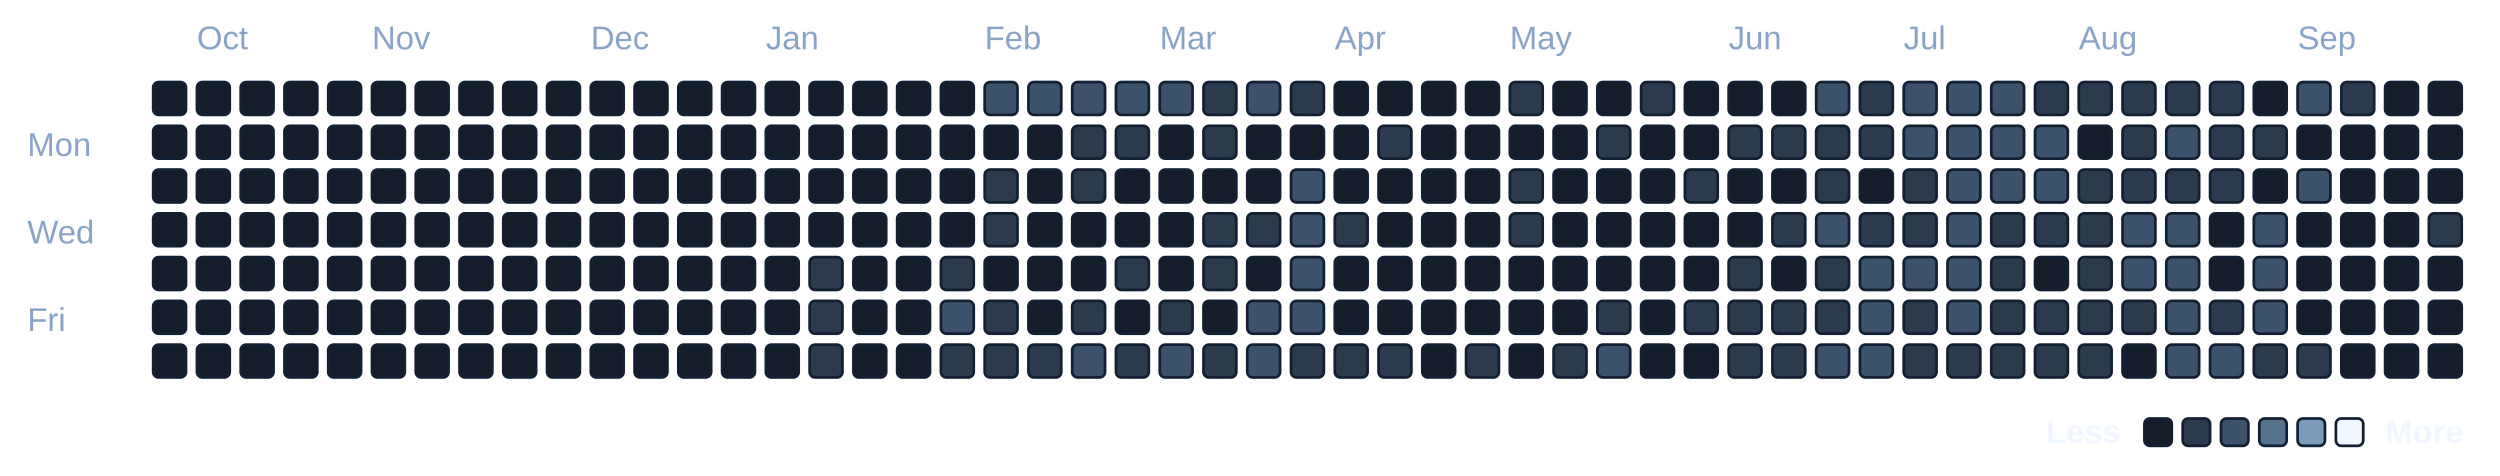
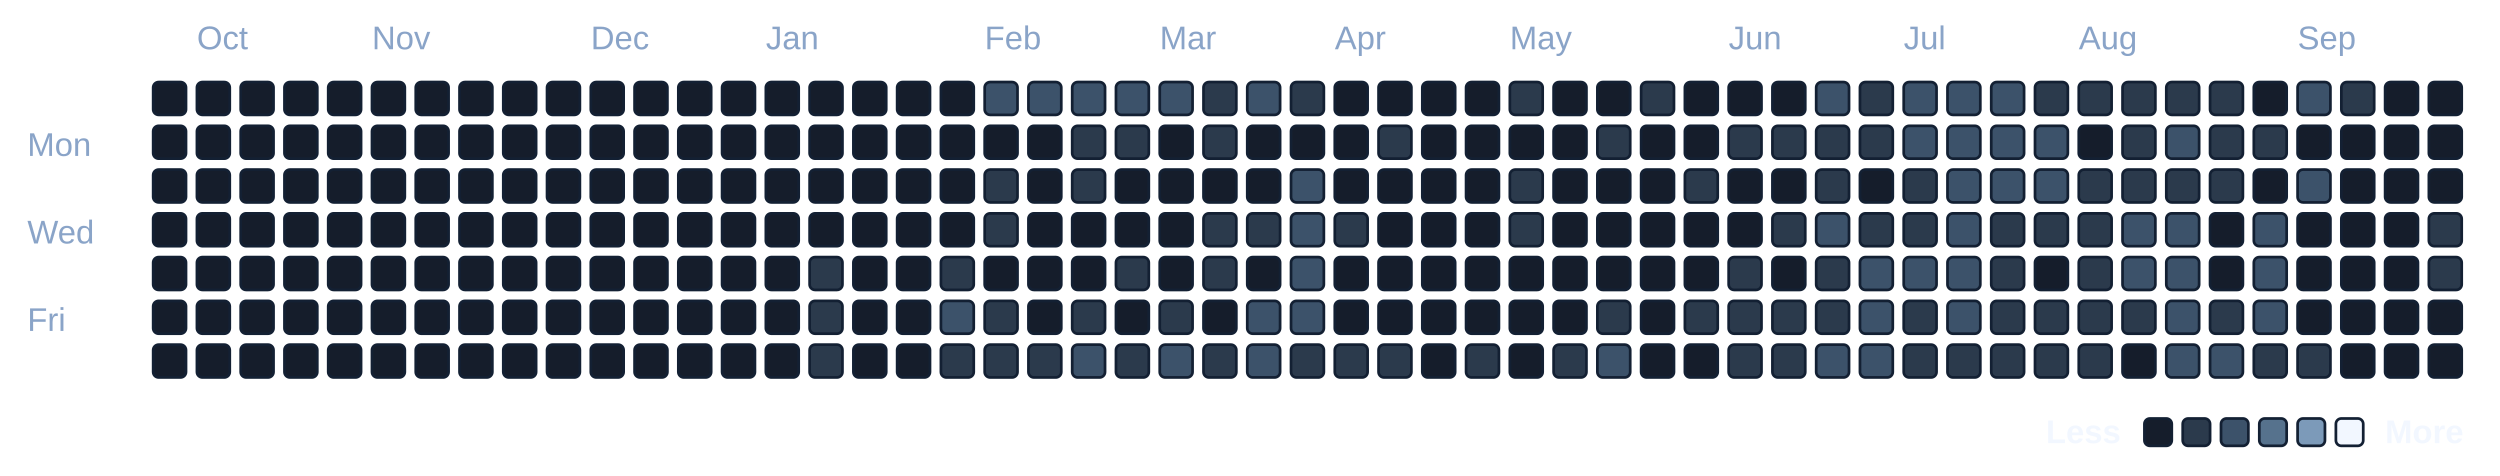
<svg xmlns="http://www.w3.org/2000/svg" baseProfile="tiny" height="174" version="1.2" width="914">
  <defs />
  <text fill="#8AA4C8" font-family="Segoe UI, Arial, sans-serif" font-size="12px" x="72" y="18">Oct</text>
  <text fill="#8AA4C8" font-family="Segoe UI, Arial, sans-serif" font-size="12px" x="136" y="18">Nov</text>
  <text fill="#8AA4C8" font-family="Segoe UI, Arial, sans-serif" font-size="12px" x="216" y="18">Dec</text>
  <text fill="#8AA4C8" font-family="Segoe UI, Arial, sans-serif" font-size="12px" x="280" y="18">Jan</text>
  <text fill="#8AA4C8" font-family="Segoe UI, Arial, sans-serif" font-size="12px" x="360" y="18">Feb</text>
  <text fill="#8AA4C8" font-family="Segoe UI, Arial, sans-serif" font-size="12px" x="424" y="18">Mar</text>
  <text fill="#8AA4C8" font-family="Segoe UI, Arial, sans-serif" font-size="12px" x="488" y="18">Apr</text>
  <text fill="#8AA4C8" font-family="Segoe UI, Arial, sans-serif" font-size="12px" x="552" y="18">May</text>
  <text fill="#8AA4C8" font-family="Segoe UI, Arial, sans-serif" font-size="12px" x="632" y="18">Jun</text>
  <text fill="#8AA4C8" font-family="Segoe UI, Arial, sans-serif" font-size="12px" x="696" y="18">Jul</text>
  <text fill="#8AA4C8" font-family="Segoe UI, Arial, sans-serif" font-size="12px" x="760" y="18">Aug</text>
  <text fill="#8AA4C8" font-family="Segoe UI, Arial, sans-serif" font-size="12px" x="840" y="18">Sep</text>
  <text fill="#8AA4C8" font-family="Segoe UI, Arial, sans-serif" font-size="12px" x="10" y="57">Mon</text>
  <text fill="#8AA4C8" font-family="Segoe UI, Arial, sans-serif" font-size="12px" x="10" y="89">Wed</text>
  <text fill="#8AA4C8" font-family="Segoe UI, Arial, sans-serif" font-size="12px" x="10" y="121">Fri</text>
  <rect fill="#151D2B" height="12" rx="2" ry="2" stroke="#132033" stroke-width="1" width="12" x="56" y="30" />
  <rect fill="#151D2B" height="12" rx="2" ry="2" stroke="#132033" stroke-width="1" width="12" x="56" y="46" />
  <rect fill="#151D2B" height="12" rx="2" ry="2" stroke="#132033" stroke-width="1" width="12" x="56" y="62" />
  <rect fill="#151D2B" height="12" rx="2" ry="2" stroke="#132033" stroke-width="1" width="12" x="56" y="78" />
  <rect fill="#151D2B" height="12" rx="2" ry="2" stroke="#132033" stroke-width="1" width="12" x="56" y="94" />
  <rect fill="#151D2B" height="12" rx="2" ry="2" stroke="#132033" stroke-width="1" width="12" x="56" y="110" />
  <rect fill="#151D2B" height="12" rx="2" ry="2" stroke="#132033" stroke-width="1" width="12" x="56" y="126" />
  <rect fill="#151D2B" height="12" rx="2" ry="2" stroke="#132033" stroke-width="1" width="12" x="72" y="30" />
  <rect fill="#151D2B" height="12" rx="2" ry="2" stroke="#132033" stroke-width="1" width="12" x="72" y="46" />
  <rect fill="#151D2B" height="12" rx="2" ry="2" stroke="#132033" stroke-width="1" width="12" x="72" y="62" />
  <rect fill="#151D2B" height="12" rx="2" ry="2" stroke="#132033" stroke-width="1" width="12" x="72" y="78" />
  <rect fill="#151D2B" height="12" rx="2" ry="2" stroke="#132033" stroke-width="1" width="12" x="72" y="94" />
  <rect fill="#151D2B" height="12" rx="2" ry="2" stroke="#132033" stroke-width="1" width="12" x="72" y="110" />
  <rect fill="#151D2B" height="12" rx="2" ry="2" stroke="#132033" stroke-width="1" width="12" x="72" y="126" />
  <rect fill="#151D2B" height="12" rx="2" ry="2" stroke="#132033" stroke-width="1" width="12" x="88" y="30" />
  <rect fill="#151D2B" height="12" rx="2" ry="2" stroke="#132033" stroke-width="1" width="12" x="88" y="46" />
  <rect fill="#151D2B" height="12" rx="2" ry="2" stroke="#132033" stroke-width="1" width="12" x="88" y="62" />
  <rect fill="#151D2B" height="12" rx="2" ry="2" stroke="#132033" stroke-width="1" width="12" x="88" y="78" />
  <rect fill="#151D2B" height="12" rx="2" ry="2" stroke="#132033" stroke-width="1" width="12" x="88" y="94" />
  <rect fill="#151D2B" height="12" rx="2" ry="2" stroke="#132033" stroke-width="1" width="12" x="88" y="110" />
  <rect fill="#151D2B" height="12" rx="2" ry="2" stroke="#132033" stroke-width="1" width="12" x="88" y="126" />
  <rect fill="#151D2B" height="12" rx="2" ry="2" stroke="#132033" stroke-width="1" width="12" x="104" y="30" />
  <rect fill="#151D2B" height="12" rx="2" ry="2" stroke="#132033" stroke-width="1" width="12" x="104" y="46" />
  <rect fill="#151D2B" height="12" rx="2" ry="2" stroke="#132033" stroke-width="1" width="12" x="104" y="62" />
  <rect fill="#151D2B" height="12" rx="2" ry="2" stroke="#132033" stroke-width="1" width="12" x="104" y="78" />
  <rect fill="#151D2B" height="12" rx="2" ry="2" stroke="#132033" stroke-width="1" width="12" x="104" y="94" />
  <rect fill="#151D2B" height="12" rx="2" ry="2" stroke="#132033" stroke-width="1" width="12" x="104" y="110" />
  <rect fill="#151D2B" height="12" rx="2" ry="2" stroke="#132033" stroke-width="1" width="12" x="104" y="126" />
  <rect fill="#151D2B" height="12" rx="2" ry="2" stroke="#132033" stroke-width="1" width="12" x="120" y="30" />
  <rect fill="#151D2B" height="12" rx="2" ry="2" stroke="#132033" stroke-width="1" width="12" x="120" y="46" />
  <rect fill="#151D2B" height="12" rx="2" ry="2" stroke="#132033" stroke-width="1" width="12" x="120" y="62" />
  <rect fill="#151D2B" height="12" rx="2" ry="2" stroke="#132033" stroke-width="1" width="12" x="120" y="78" />
  <rect fill="#151D2B" height="12" rx="2" ry="2" stroke="#132033" stroke-width="1" width="12" x="120" y="94" />
  <rect fill="#151D2B" height="12" rx="2" ry="2" stroke="#132033" stroke-width="1" width="12" x="120" y="110" />
  <rect fill="#151D2B" height="12" rx="2" ry="2" stroke="#132033" stroke-width="1" width="12" x="120" y="126" />
  <rect fill="#151D2B" height="12" rx="2" ry="2" stroke="#132033" stroke-width="1" width="12" x="136" y="30" />
  <rect fill="#151D2B" height="12" rx="2" ry="2" stroke="#132033" stroke-width="1" width="12" x="136" y="46" />
  <rect fill="#151D2B" height="12" rx="2" ry="2" stroke="#132033" stroke-width="1" width="12" x="136" y="62" />
  <rect fill="#151D2B" height="12" rx="2" ry="2" stroke="#132033" stroke-width="1" width="12" x="136" y="78" />
  <rect fill="#151D2B" height="12" rx="2" ry="2" stroke="#132033" stroke-width="1" width="12" x="136" y="94" />
  <rect fill="#151D2B" height="12" rx="2" ry="2" stroke="#132033" stroke-width="1" width="12" x="136" y="110" />
  <rect fill="#151D2B" height="12" rx="2" ry="2" stroke="#132033" stroke-width="1" width="12" x="136" y="126" />
  <rect fill="#151D2B" height="12" rx="2" ry="2" stroke="#132033" stroke-width="1" width="12" x="152" y="30" />
  <rect fill="#151D2B" height="12" rx="2" ry="2" stroke="#132033" stroke-width="1" width="12" x="152" y="46" />
  <rect fill="#151D2B" height="12" rx="2" ry="2" stroke="#132033" stroke-width="1" width="12" x="152" y="62" />
  <rect fill="#151D2B" height="12" rx="2" ry="2" stroke="#132033" stroke-width="1" width="12" x="152" y="78" />
  <rect fill="#151D2B" height="12" rx="2" ry="2" stroke="#132033" stroke-width="1" width="12" x="152" y="94" />
  <rect fill="#151D2B" height="12" rx="2" ry="2" stroke="#132033" stroke-width="1" width="12" x="152" y="110" />
  <rect fill="#151D2B" height="12" rx="2" ry="2" stroke="#132033" stroke-width="1" width="12" x="152" y="126" />
  <rect fill="#151D2B" height="12" rx="2" ry="2" stroke="#132033" stroke-width="1" width="12" x="168" y="30" />
  <rect fill="#151D2B" height="12" rx="2" ry="2" stroke="#132033" stroke-width="1" width="12" x="168" y="46" />
  <rect fill="#151D2B" height="12" rx="2" ry="2" stroke="#132033" stroke-width="1" width="12" x="168" y="62" />
  <rect fill="#151D2B" height="12" rx="2" ry="2" stroke="#132033" stroke-width="1" width="12" x="168" y="78" />
  <rect fill="#151D2B" height="12" rx="2" ry="2" stroke="#132033" stroke-width="1" width="12" x="168" y="94" />
  <rect fill="#151D2B" height="12" rx="2" ry="2" stroke="#132033" stroke-width="1" width="12" x="168" y="110" />
  <rect fill="#151D2B" height="12" rx="2" ry="2" stroke="#132033" stroke-width="1" width="12" x="168" y="126" />
  <rect fill="#151D2B" height="12" rx="2" ry="2" stroke="#132033" stroke-width="1" width="12" x="184" y="30" />
  <rect fill="#151D2B" height="12" rx="2" ry="2" stroke="#132033" stroke-width="1" width="12" x="184" y="46" />
  <rect fill="#151D2B" height="12" rx="2" ry="2" stroke="#132033" stroke-width="1" width="12" x="184" y="62" />
  <rect fill="#151D2B" height="12" rx="2" ry="2" stroke="#132033" stroke-width="1" width="12" x="184" y="78" />
  <rect fill="#151D2B" height="12" rx="2" ry="2" stroke="#132033" stroke-width="1" width="12" x="184" y="94" />
  <rect fill="#151D2B" height="12" rx="2" ry="2" stroke="#132033" stroke-width="1" width="12" x="184" y="110" />
  <rect fill="#151D2B" height="12" rx="2" ry="2" stroke="#132033" stroke-width="1" width="12" x="184" y="126" />
  <rect fill="#151D2B" height="12" rx="2" ry="2" stroke="#132033" stroke-width="1" width="12" x="200" y="30" />
  <rect fill="#151D2B" height="12" rx="2" ry="2" stroke="#132033" stroke-width="1" width="12" x="200" y="46" />
  <rect fill="#151D2B" height="12" rx="2" ry="2" stroke="#132033" stroke-width="1" width="12" x="200" y="62" />
  <rect fill="#151D2B" height="12" rx="2" ry="2" stroke="#132033" stroke-width="1" width="12" x="200" y="78" />
  <rect fill="#151D2B" height="12" rx="2" ry="2" stroke="#132033" stroke-width="1" width="12" x="200" y="94" />
  <rect fill="#151D2B" height="12" rx="2" ry="2" stroke="#132033" stroke-width="1" width="12" x="200" y="110" />
  <rect fill="#151D2B" height="12" rx="2" ry="2" stroke="#132033" stroke-width="1" width="12" x="200" y="126" />
  <rect fill="#151D2B" height="12" rx="2" ry="2" stroke="#132033" stroke-width="1" width="12" x="216" y="30" />
  <rect fill="#151D2B" height="12" rx="2" ry="2" stroke="#132033" stroke-width="1" width="12" x="216" y="46" />
  <rect fill="#151D2B" height="12" rx="2" ry="2" stroke="#132033" stroke-width="1" width="12" x="216" y="62" />
  <rect fill="#151D2B" height="12" rx="2" ry="2" stroke="#132033" stroke-width="1" width="12" x="216" y="78" />
  <rect fill="#151D2B" height="12" rx="2" ry="2" stroke="#132033" stroke-width="1" width="12" x="216" y="94" />
  <rect fill="#151D2B" height="12" rx="2" ry="2" stroke="#132033" stroke-width="1" width="12" x="216" y="110" />
  <rect fill="#151D2B" height="12" rx="2" ry="2" stroke="#132033" stroke-width="1" width="12" x="216" y="126" />
  <rect fill="#151D2B" height="12" rx="2" ry="2" stroke="#132033" stroke-width="1" width="12" x="232" y="30" />
  <rect fill="#151D2B" height="12" rx="2" ry="2" stroke="#132033" stroke-width="1" width="12" x="232" y="46" />
  <rect fill="#151D2B" height="12" rx="2" ry="2" stroke="#132033" stroke-width="1" width="12" x="232" y="62" />
  <rect fill="#151D2B" height="12" rx="2" ry="2" stroke="#132033" stroke-width="1" width="12" x="232" y="78" />
  <rect fill="#151D2B" height="12" rx="2" ry="2" stroke="#132033" stroke-width="1" width="12" x="232" y="94" />
  <rect fill="#151D2B" height="12" rx="2" ry="2" stroke="#132033" stroke-width="1" width="12" x="232" y="110" />
  <rect fill="#151D2B" height="12" rx="2" ry="2" stroke="#132033" stroke-width="1" width="12" x="232" y="126" />
  <rect fill="#151D2B" height="12" rx="2" ry="2" stroke="#132033" stroke-width="1" width="12" x="248" y="30" />
  <rect fill="#151D2B" height="12" rx="2" ry="2" stroke="#132033" stroke-width="1" width="12" x="248" y="46" />
  <rect fill="#151D2B" height="12" rx="2" ry="2" stroke="#132033" stroke-width="1" width="12" x="248" y="62" />
  <rect fill="#151D2B" height="12" rx="2" ry="2" stroke="#132033" stroke-width="1" width="12" x="248" y="78" />
  <rect fill="#151D2B" height="12" rx="2" ry="2" stroke="#132033" stroke-width="1" width="12" x="248" y="94" />
  <rect fill="#151D2B" height="12" rx="2" ry="2" stroke="#132033" stroke-width="1" width="12" x="248" y="110" />
  <rect fill="#151D2B" height="12" rx="2" ry="2" stroke="#132033" stroke-width="1" width="12" x="248" y="126" />
  <rect fill="#151D2B" height="12" rx="2" ry="2" stroke="#132033" stroke-width="1" width="12" x="264" y="30" />
  <rect fill="#151D2B" height="12" rx="2" ry="2" stroke="#132033" stroke-width="1" width="12" x="264" y="46" />
  <rect fill="#151D2B" height="12" rx="2" ry="2" stroke="#132033" stroke-width="1" width="12" x="264" y="62" />
  <rect fill="#151D2B" height="12" rx="2" ry="2" stroke="#132033" stroke-width="1" width="12" x="264" y="78" />
  <rect fill="#151D2B" height="12" rx="2" ry="2" stroke="#132033" stroke-width="1" width="12" x="264" y="94" />
  <rect fill="#151D2B" height="12" rx="2" ry="2" stroke="#132033" stroke-width="1" width="12" x="264" y="110" />
  <rect fill="#151D2B" height="12" rx="2" ry="2" stroke="#132033" stroke-width="1" width="12" x="264" y="126" />
  <rect fill="#151D2B" height="12" rx="2" ry="2" stroke="#132033" stroke-width="1" width="12" x="280" y="30" />
  <rect fill="#151D2B" height="12" rx="2" ry="2" stroke="#132033" stroke-width="1" width="12" x="280" y="46" />
  <rect fill="#151D2B" height="12" rx="2" ry="2" stroke="#132033" stroke-width="1" width="12" x="280" y="62" />
  <rect fill="#151D2B" height="12" rx="2" ry="2" stroke="#132033" stroke-width="1" width="12" x="280" y="78" />
  <rect fill="#151D2B" height="12" rx="2" ry="2" stroke="#132033" stroke-width="1" width="12" x="280" y="94" />
  <rect fill="#151D2B" height="12" rx="2" ry="2" stroke="#132033" stroke-width="1" width="12" x="280" y="110" />
  <rect fill="#151D2B" height="12" rx="2" ry="2" stroke="#132033" stroke-width="1" width="12" x="280" y="126" />
  <rect fill="#151D2B" height="12" rx="2" ry="2" stroke="#132033" stroke-width="1" width="12" x="296" y="30" />
  <rect fill="#151D2B" height="12" rx="2" ry="2" stroke="#132033" stroke-width="1" width="12" x="296" y="46" />
  <rect fill="#151D2B" height="12" rx="2" ry="2" stroke="#132033" stroke-width="1" width="12" x="296" y="62" />
  <rect fill="#151D2B" height="12" rx="2" ry="2" stroke="#132033" stroke-width="1" width="12" x="296" y="78" />
  <rect fill="#2B3A4C" height="12" rx="2" ry="2" stroke="#132033" stroke-width="1" width="12" x="296" y="94" />
  <rect fill="#2B3A4C" height="12" rx="2" ry="2" stroke="#132033" stroke-width="1" width="12" x="296" y="110" />
  <rect fill="#2B3A4C" height="12" rx="2" ry="2" stroke="#132033" stroke-width="1" width="12" x="296" y="126" />
  <rect fill="#151D2B" height="12" rx="2" ry="2" stroke="#132033" stroke-width="1" width="12" x="312" y="30" />
  <rect fill="#151D2B" height="12" rx="2" ry="2" stroke="#132033" stroke-width="1" width="12" x="312" y="46" />
  <rect fill="#151D2B" height="12" rx="2" ry="2" stroke="#132033" stroke-width="1" width="12" x="312" y="62" />
  <rect fill="#151D2B" height="12" rx="2" ry="2" stroke="#132033" stroke-width="1" width="12" x="312" y="78" />
  <rect fill="#151D2B" height="12" rx="2" ry="2" stroke="#132033" stroke-width="1" width="12" x="312" y="94" />
  <rect fill="#151D2B" height="12" rx="2" ry="2" stroke="#132033" stroke-width="1" width="12" x="312" y="110" />
  <rect fill="#151D2B" height="12" rx="2" ry="2" stroke="#132033" stroke-width="1" width="12" x="312" y="126" />
  <rect fill="#151D2B" height="12" rx="2" ry="2" stroke="#132033" stroke-width="1" width="12" x="328" y="30" />
  <rect fill="#151D2B" height="12" rx="2" ry="2" stroke="#132033" stroke-width="1" width="12" x="328" y="46" />
  <rect fill="#151D2B" height="12" rx="2" ry="2" stroke="#132033" stroke-width="1" width="12" x="328" y="62" />
  <rect fill="#151D2B" height="12" rx="2" ry="2" stroke="#132033" stroke-width="1" width="12" x="328" y="78" />
  <rect fill="#151D2B" height="12" rx="2" ry="2" stroke="#132033" stroke-width="1" width="12" x="328" y="94" />
  <rect fill="#151D2B" height="12" rx="2" ry="2" stroke="#132033" stroke-width="1" width="12" x="328" y="110" />
  <rect fill="#151D2B" height="12" rx="2" ry="2" stroke="#132033" stroke-width="1" width="12" x="328" y="126" />
  <rect fill="#151D2B" height="12" rx="2" ry="2" stroke="#132033" stroke-width="1" width="12" x="344" y="30" />
  <rect fill="#151D2B" height="12" rx="2" ry="2" stroke="#132033" stroke-width="1" width="12" x="344" y="46" />
  <rect fill="#151D2B" height="12" rx="2" ry="2" stroke="#132033" stroke-width="1" width="12" x="344" y="62" />
  <rect fill="#151D2B" height="12" rx="2" ry="2" stroke="#132033" stroke-width="1" width="12" x="344" y="78" />
  <rect fill="#2B3A4C" height="12" rx="2" ry="2" stroke="#132033" stroke-width="1" width="12" x="344" y="94" />
  <rect fill="#3C526A" height="12" rx="2" ry="2" stroke="#132033" stroke-width="1" width="12" x="344" y="110" />
  <rect fill="#2B3A4C" height="12" rx="2" ry="2" stroke="#132033" stroke-width="1" width="12" x="344" y="126" />
  <rect fill="#3C526A" height="12" rx="2" ry="2" stroke="#132033" stroke-width="1" width="12" x="360" y="30" />
  <rect fill="#151D2B" height="12" rx="2" ry="2" stroke="#132033" stroke-width="1" width="12" x="360" y="46" />
  <rect fill="#2B3A4C" height="12" rx="2" ry="2" stroke="#132033" stroke-width="1" width="12" x="360" y="62" />
  <rect fill="#2B3A4C" height="12" rx="2" ry="2" stroke="#132033" stroke-width="1" width="12" x="360" y="78" />
  <rect fill="#151D2B" height="12" rx="2" ry="2" stroke="#132033" stroke-width="1" width="12" x="360" y="94" />
  <rect fill="#2B3A4C" height="12" rx="2" ry="2" stroke="#132033" stroke-width="1" width="12" x="360" y="110" />
  <rect fill="#2B3A4C" height="12" rx="2" ry="2" stroke="#132033" stroke-width="1" width="12" x="360" y="126" />
  <rect fill="#3C526A" height="12" rx="2" ry="2" stroke="#132033" stroke-width="1" width="12" x="376" y="30" />
  <rect fill="#151D2B" height="12" rx="2" ry="2" stroke="#132033" stroke-width="1" width="12" x="376" y="46" />
  <rect fill="#151D2B" height="12" rx="2" ry="2" stroke="#132033" stroke-width="1" width="12" x="376" y="62" />
  <rect fill="#151D2B" height="12" rx="2" ry="2" stroke="#132033" stroke-width="1" width="12" x="376" y="78" />
  <rect fill="#151D2B" height="12" rx="2" ry="2" stroke="#132033" stroke-width="1" width="12" x="376" y="94" />
  <rect fill="#151D2B" height="12" rx="2" ry="2" stroke="#132033" stroke-width="1" width="12" x="376" y="110" />
  <rect fill="#2B3A4C" height="12" rx="2" ry="2" stroke="#132033" stroke-width="1" width="12" x="376" y="126" />
  <rect fill="#3C526A" height="12" rx="2" ry="2" stroke="#132033" stroke-width="1" width="12" x="392" y="30" />
  <rect fill="#2B3A4C" height="12" rx="2" ry="2" stroke="#132033" stroke-width="1" width="12" x="392" y="46" />
  <rect fill="#2B3A4C" height="12" rx="2" ry="2" stroke="#132033" stroke-width="1" width="12" x="392" y="62" />
  <rect fill="#151D2B" height="12" rx="2" ry="2" stroke="#132033" stroke-width="1" width="12" x="392" y="78" />
  <rect fill="#151D2B" height="12" rx="2" ry="2" stroke="#132033" stroke-width="1" width="12" x="392" y="94" />
  <rect fill="#2B3A4C" height="12" rx="2" ry="2" stroke="#132033" stroke-width="1" width="12" x="392" y="110" />
  <rect fill="#3C526A" height="12" rx="2" ry="2" stroke="#132033" stroke-width="1" width="12" x="392" y="126" />
  <rect fill="#3C526A" height="12" rx="2" ry="2" stroke="#132033" stroke-width="1" width="12" x="408" y="30" />
  <rect fill="#2B3A4C" height="12" rx="2" ry="2" stroke="#132033" stroke-width="1" width="12" x="408" y="46" />
  <rect fill="#151D2B" height="12" rx="2" ry="2" stroke="#132033" stroke-width="1" width="12" x="408" y="62" />
  <rect fill="#151D2B" height="12" rx="2" ry="2" stroke="#132033" stroke-width="1" width="12" x="408" y="78" />
  <rect fill="#2B3A4C" height="12" rx="2" ry="2" stroke="#132033" stroke-width="1" width="12" x="408" y="94" />
  <rect fill="#151D2B" height="12" rx="2" ry="2" stroke="#132033" stroke-width="1" width="12" x="408" y="110" />
  <rect fill="#2B3A4C" height="12" rx="2" ry="2" stroke="#132033" stroke-width="1" width="12" x="408" y="126" />
  <rect fill="#3C526A" height="12" rx="2" ry="2" stroke="#132033" stroke-width="1" width="12" x="424" y="30" />
  <rect fill="#151D2B" height="12" rx="2" ry="2" stroke="#132033" stroke-width="1" width="12" x="424" y="46" />
  <rect fill="#151D2B" height="12" rx="2" ry="2" stroke="#132033" stroke-width="1" width="12" x="424" y="62" />
  <rect fill="#151D2B" height="12" rx="2" ry="2" stroke="#132033" stroke-width="1" width="12" x="424" y="78" />
  <rect fill="#151D2B" height="12" rx="2" ry="2" stroke="#132033" stroke-width="1" width="12" x="424" y="94" />
  <rect fill="#2B3A4C" height="12" rx="2" ry="2" stroke="#132033" stroke-width="1" width="12" x="424" y="110" />
  <rect fill="#3C526A" height="12" rx="2" ry="2" stroke="#132033" stroke-width="1" width="12" x="424" y="126" />
  <rect fill="#2B3A4C" height="12" rx="2" ry="2" stroke="#132033" stroke-width="1" width="12" x="440" y="30" />
  <rect fill="#2B3A4C" height="12" rx="2" ry="2" stroke="#132033" stroke-width="1" width="12" x="440" y="46" />
  <rect fill="#151D2B" height="12" rx="2" ry="2" stroke="#132033" stroke-width="1" width="12" x="440" y="62" />
  <rect fill="#2B3A4C" height="12" rx="2" ry="2" stroke="#132033" stroke-width="1" width="12" x="440" y="78" />
  <rect fill="#2B3A4C" height="12" rx="2" ry="2" stroke="#132033" stroke-width="1" width="12" x="440" y="94" />
  <rect fill="#151D2B" height="12" rx="2" ry="2" stroke="#132033" stroke-width="1" width="12" x="440" y="110" />
  <rect fill="#2B3A4C" height="12" rx="2" ry="2" stroke="#132033" stroke-width="1" width="12" x="440" y="126" />
  <rect fill="#3C526A" height="12" rx="2" ry="2" stroke="#132033" stroke-width="1" width="12" x="456" y="30" />
  <rect fill="#151D2B" height="12" rx="2" ry="2" stroke="#132033" stroke-width="1" width="12" x="456" y="46" />
  <rect fill="#151D2B" height="12" rx="2" ry="2" stroke="#132033" stroke-width="1" width="12" x="456" y="62" />
  <rect fill="#2B3A4C" height="12" rx="2" ry="2" stroke="#132033" stroke-width="1" width="12" x="456" y="78" />
  <rect fill="#151D2B" height="12" rx="2" ry="2" stroke="#132033" stroke-width="1" width="12" x="456" y="94" />
  <rect fill="#3C526A" height="12" rx="2" ry="2" stroke="#132033" stroke-width="1" width="12" x="456" y="110" />
  <rect fill="#3C526A" height="12" rx="2" ry="2" stroke="#132033" stroke-width="1" width="12" x="456" y="126" />
  <rect fill="#2B3A4C" height="12" rx="2" ry="2" stroke="#132033" stroke-width="1" width="12" x="472" y="30" />
  <rect fill="#151D2B" height="12" rx="2" ry="2" stroke="#132033" stroke-width="1" width="12" x="472" y="46" />
  <rect fill="#3C526A" height="12" rx="2" ry="2" stroke="#132033" stroke-width="1" width="12" x="472" y="62" />
  <rect fill="#3C526A" height="12" rx="2" ry="2" stroke="#132033" stroke-width="1" width="12" x="472" y="78" />
  <rect fill="#3C526A" height="12" rx="2" ry="2" stroke="#132033" stroke-width="1" width="12" x="472" y="94" />
  <rect fill="#3C526A" height="12" rx="2" ry="2" stroke="#132033" stroke-width="1" width="12" x="472" y="110" />
  <rect fill="#2B3A4C" height="12" rx="2" ry="2" stroke="#132033" stroke-width="1" width="12" x="472" y="126" />
  <rect fill="#151D2B" height="12" rx="2" ry="2" stroke="#132033" stroke-width="1" width="12" x="488" y="30" />
  <rect fill="#151D2B" height="12" rx="2" ry="2" stroke="#132033" stroke-width="1" width="12" x="488" y="46" />
  <rect fill="#151D2B" height="12" rx="2" ry="2" stroke="#132033" stroke-width="1" width="12" x="488" y="62" />
  <rect fill="#2B3A4C" height="12" rx="2" ry="2" stroke="#132033" stroke-width="1" width="12" x="488" y="78" />
  <rect fill="#151D2B" height="12" rx="2" ry="2" stroke="#132033" stroke-width="1" width="12" x="488" y="94" />
  <rect fill="#151D2B" height="12" rx="2" ry="2" stroke="#132033" stroke-width="1" width="12" x="488" y="110" />
  <rect fill="#2B3A4C" height="12" rx="2" ry="2" stroke="#132033" stroke-width="1" width="12" x="488" y="126" />
  <rect fill="#151D2B" height="12" rx="2" ry="2" stroke="#132033" stroke-width="1" width="12" x="504" y="30" />
  <rect fill="#2B3A4C" height="12" rx="2" ry="2" stroke="#132033" stroke-width="1" width="12" x="504" y="46" />
  <rect fill="#151D2B" height="12" rx="2" ry="2" stroke="#132033" stroke-width="1" width="12" x="504" y="62" />
  <rect fill="#151D2B" height="12" rx="2" ry="2" stroke="#132033" stroke-width="1" width="12" x="504" y="78" />
  <rect fill="#151D2B" height="12" rx="2" ry="2" stroke="#132033" stroke-width="1" width="12" x="504" y="94" />
  <rect fill="#151D2B" height="12" rx="2" ry="2" stroke="#132033" stroke-width="1" width="12" x="504" y="110" />
  <rect fill="#2B3A4C" height="12" rx="2" ry="2" stroke="#132033" stroke-width="1" width="12" x="504" y="126" />
  <rect fill="#151D2B" height="12" rx="2" ry="2" stroke="#132033" stroke-width="1" width="12" x="520" y="30" />
  <rect fill="#151D2B" height="12" rx="2" ry="2" stroke="#132033" stroke-width="1" width="12" x="520" y="46" />
  <rect fill="#151D2B" height="12" rx="2" ry="2" stroke="#132033" stroke-width="1" width="12" x="520" y="62" />
  <rect fill="#151D2B" height="12" rx="2" ry="2" stroke="#132033" stroke-width="1" width="12" x="520" y="78" />
  <rect fill="#151D2B" height="12" rx="2" ry="2" stroke="#132033" stroke-width="1" width="12" x="520" y="94" />
  <rect fill="#151D2B" height="12" rx="2" ry="2" stroke="#132033" stroke-width="1" width="12" x="520" y="110" />
  <rect fill="#151D2B" height="12" rx="2" ry="2" stroke="#132033" stroke-width="1" width="12" x="520" y="126" />
  <rect fill="#151D2B" height="12" rx="2" ry="2" stroke="#132033" stroke-width="1" width="12" x="536" y="30" />
  <rect fill="#151D2B" height="12" rx="2" ry="2" stroke="#132033" stroke-width="1" width="12" x="536" y="46" />
  <rect fill="#151D2B" height="12" rx="2" ry="2" stroke="#132033" stroke-width="1" width="12" x="536" y="62" />
  <rect fill="#151D2B" height="12" rx="2" ry="2" stroke="#132033" stroke-width="1" width="12" x="536" y="78" />
  <rect fill="#151D2B" height="12" rx="2" ry="2" stroke="#132033" stroke-width="1" width="12" x="536" y="94" />
  <rect fill="#151D2B" height="12" rx="2" ry="2" stroke="#132033" stroke-width="1" width="12" x="536" y="110" />
  <rect fill="#2B3A4C" height="12" rx="2" ry="2" stroke="#132033" stroke-width="1" width="12" x="536" y="126" />
  <rect fill="#2B3A4C" height="12" rx="2" ry="2" stroke="#132033" stroke-width="1" width="12" x="552" y="30" />
  <rect fill="#151D2B" height="12" rx="2" ry="2" stroke="#132033" stroke-width="1" width="12" x="552" y="46" />
  <rect fill="#2B3A4C" height="12" rx="2" ry="2" stroke="#132033" stroke-width="1" width="12" x="552" y="62" />
  <rect fill="#2B3A4C" height="12" rx="2" ry="2" stroke="#132033" stroke-width="1" width="12" x="552" y="78" />
  <rect fill="#151D2B" height="12" rx="2" ry="2" stroke="#132033" stroke-width="1" width="12" x="552" y="94" />
  <rect fill="#151D2B" height="12" rx="2" ry="2" stroke="#132033" stroke-width="1" width="12" x="552" y="110" />
  <rect fill="#151D2B" height="12" rx="2" ry="2" stroke="#132033" stroke-width="1" width="12" x="552" y="126" />
  <rect fill="#151D2B" height="12" rx="2" ry="2" stroke="#132033" stroke-width="1" width="12" x="568" y="30" />
  <rect fill="#151D2B" height="12" rx="2" ry="2" stroke="#132033" stroke-width="1" width="12" x="568" y="46" />
  <rect fill="#151D2B" height="12" rx="2" ry="2" stroke="#132033" stroke-width="1" width="12" x="568" y="62" />
  <rect fill="#151D2B" height="12" rx="2" ry="2" stroke="#132033" stroke-width="1" width="12" x="568" y="78" />
  <rect fill="#151D2B" height="12" rx="2" ry="2" stroke="#132033" stroke-width="1" width="12" x="568" y="94" />
  <rect fill="#151D2B" height="12" rx="2" ry="2" stroke="#132033" stroke-width="1" width="12" x="568" y="110" />
  <rect fill="#2B3A4C" height="12" rx="2" ry="2" stroke="#132033" stroke-width="1" width="12" x="568" y="126" />
  <rect fill="#151D2B" height="12" rx="2" ry="2" stroke="#132033" stroke-width="1" width="12" x="584" y="30" />
  <rect fill="#2B3A4C" height="12" rx="2" ry="2" stroke="#132033" stroke-width="1" width="12" x="584" y="46" />
  <rect fill="#151D2B" height="12" rx="2" ry="2" stroke="#132033" stroke-width="1" width="12" x="584" y="62" />
  <rect fill="#151D2B" height="12" rx="2" ry="2" stroke="#132033" stroke-width="1" width="12" x="584" y="78" />
  <rect fill="#151D2B" height="12" rx="2" ry="2" stroke="#132033" stroke-width="1" width="12" x="584" y="94" />
  <rect fill="#2B3A4C" height="12" rx="2" ry="2" stroke="#132033" stroke-width="1" width="12" x="584" y="110" />
  <rect fill="#3C526A" height="12" rx="2" ry="2" stroke="#132033" stroke-width="1" width="12" x="584" y="126" />
  <rect fill="#2B3A4C" height="12" rx="2" ry="2" stroke="#132033" stroke-width="1" width="12" x="600" y="30" />
  <rect fill="#151D2B" height="12" rx="2" ry="2" stroke="#132033" stroke-width="1" width="12" x="600" y="46" />
  <rect fill="#151D2B" height="12" rx="2" ry="2" stroke="#132033" stroke-width="1" width="12" x="600" y="62" />
  <rect fill="#151D2B" height="12" rx="2" ry="2" stroke="#132033" stroke-width="1" width="12" x="600" y="78" />
  <rect fill="#151D2B" height="12" rx="2" ry="2" stroke="#132033" stroke-width="1" width="12" x="600" y="94" />
  <rect fill="#151D2B" height="12" rx="2" ry="2" stroke="#132033" stroke-width="1" width="12" x="600" y="110" />
  <rect fill="#151D2B" height="12" rx="2" ry="2" stroke="#132033" stroke-width="1" width="12" x="600" y="126" />
  <rect fill="#151D2B" height="12" rx="2" ry="2" stroke="#132033" stroke-width="1" width="12" x="616" y="30" />
  <rect fill="#151D2B" height="12" rx="2" ry="2" stroke="#132033" stroke-width="1" width="12" x="616" y="46" />
  <rect fill="#2B3A4C" height="12" rx="2" ry="2" stroke="#132033" stroke-width="1" width="12" x="616" y="62" />
  <rect fill="#151D2B" height="12" rx="2" ry="2" stroke="#132033" stroke-width="1" width="12" x="616" y="78" />
  <rect fill="#151D2B" height="12" rx="2" ry="2" stroke="#132033" stroke-width="1" width="12" x="616" y="94" />
  <rect fill="#2B3A4C" height="12" rx="2" ry="2" stroke="#132033" stroke-width="1" width="12" x="616" y="110" />
  <rect fill="#151D2B" height="12" rx="2" ry="2" stroke="#132033" stroke-width="1" width="12" x="616" y="126" />
  <rect fill="#151D2B" height="12" rx="2" ry="2" stroke="#132033" stroke-width="1" width="12" x="632" y="30" />
  <rect fill="#2B3A4C" height="12" rx="2" ry="2" stroke="#132033" stroke-width="1" width="12" x="632" y="46" />
  <rect fill="#151D2B" height="12" rx="2" ry="2" stroke="#132033" stroke-width="1" width="12" x="632" y="62" />
  <rect fill="#151D2B" height="12" rx="2" ry="2" stroke="#132033" stroke-width="1" width="12" x="632" y="78" />
  <rect fill="#2B3A4C" height="12" rx="2" ry="2" stroke="#132033" stroke-width="1" width="12" x="632" y="94" />
  <rect fill="#2B3A4C" height="12" rx="2" ry="2" stroke="#132033" stroke-width="1" width="12" x="632" y="110" />
  <rect fill="#2B3A4C" height="12" rx="2" ry="2" stroke="#132033" stroke-width="1" width="12" x="632" y="126" />
  <rect fill="#151D2B" height="12" rx="2" ry="2" stroke="#132033" stroke-width="1" width="12" x="648" y="30" />
  <rect fill="#2B3A4C" height="12" rx="2" ry="2" stroke="#132033" stroke-width="1" width="12" x="648" y="46" />
  <rect fill="#151D2B" height="12" rx="2" ry="2" stroke="#132033" stroke-width="1" width="12" x="648" y="62" />
  <rect fill="#2B3A4C" height="12" rx="2" ry="2" stroke="#132033" stroke-width="1" width="12" x="648" y="78" />
  <rect fill="#151D2B" height="12" rx="2" ry="2" stroke="#132033" stroke-width="1" width="12" x="648" y="94" />
  <rect fill="#2B3A4C" height="12" rx="2" ry="2" stroke="#132033" stroke-width="1" width="12" x="648" y="110" />
  <rect fill="#2B3A4C" height="12" rx="2" ry="2" stroke="#132033" stroke-width="1" width="12" x="648" y="126" />
  <rect fill="#3C526A" height="12" rx="2" ry="2" stroke="#132033" stroke-width="1" width="12" x="664" y="30" />
  <rect fill="#2B3A4C" height="12" rx="2" ry="2" stroke="#132033" stroke-width="1" width="12" x="664" y="46" />
  <rect fill="#2B3A4C" height="12" rx="2" ry="2" stroke="#132033" stroke-width="1" width="12" x="664" y="62" />
  <rect fill="#3C526A" height="12" rx="2" ry="2" stroke="#132033" stroke-width="1" width="12" x="664" y="78" />
  <rect fill="#2B3A4C" height="12" rx="2" ry="2" stroke="#132033" stroke-width="1" width="12" x="664" y="94" />
  <rect fill="#2B3A4C" height="12" rx="2" ry="2" stroke="#132033" stroke-width="1" width="12" x="664" y="110" />
  <rect fill="#3C526A" height="12" rx="2" ry="2" stroke="#132033" stroke-width="1" width="12" x="664" y="126" />
  <rect fill="#2B3A4C" height="12" rx="2" ry="2" stroke="#132033" stroke-width="1" width="12" x="680" y="30" />
  <rect fill="#2B3A4C" height="12" rx="2" ry="2" stroke="#132033" stroke-width="1" width="12" x="680" y="46" />
  <rect fill="#151D2B" height="12" rx="2" ry="2" stroke="#132033" stroke-width="1" width="12" x="680" y="62" />
  <rect fill="#2B3A4C" height="12" rx="2" ry="2" stroke="#132033" stroke-width="1" width="12" x="680" y="78" />
  <rect fill="#3C526A" height="12" rx="2" ry="2" stroke="#132033" stroke-width="1" width="12" x="680" y="94" />
  <rect fill="#3C526A" height="12" rx="2" ry="2" stroke="#132033" stroke-width="1" width="12" x="680" y="110" />
  <rect fill="#3C526A" height="12" rx="2" ry="2" stroke="#132033" stroke-width="1" width="12" x="680" y="126" />
  <rect fill="#3C526A" height="12" rx="2" ry="2" stroke="#132033" stroke-width="1" width="12" x="696" y="30" />
  <rect fill="#3C526A" height="12" rx="2" ry="2" stroke="#132033" stroke-width="1" width="12" x="696" y="46" />
  <rect fill="#2B3A4C" height="12" rx="2" ry="2" stroke="#132033" stroke-width="1" width="12" x="696" y="62" />
  <rect fill="#2B3A4C" height="12" rx="2" ry="2" stroke="#132033" stroke-width="1" width="12" x="696" y="78" />
  <rect fill="#3C526A" height="12" rx="2" ry="2" stroke="#132033" stroke-width="1" width="12" x="696" y="94" />
  <rect fill="#2B3A4C" height="12" rx="2" ry="2" stroke="#132033" stroke-width="1" width="12" x="696" y="110" />
  <rect fill="#2B3A4C" height="12" rx="2" ry="2" stroke="#132033" stroke-width="1" width="12" x="696" y="126" />
  <rect fill="#3C526A" height="12" rx="2" ry="2" stroke="#132033" stroke-width="1" width="12" x="712" y="30" />
  <rect fill="#3C526A" height="12" rx="2" ry="2" stroke="#132033" stroke-width="1" width="12" x="712" y="46" />
  <rect fill="#3C526A" height="12" rx="2" ry="2" stroke="#132033" stroke-width="1" width="12" x="712" y="62" />
  <rect fill="#3C526A" height="12" rx="2" ry="2" stroke="#132033" stroke-width="1" width="12" x="712" y="78" />
  <rect fill="#3C526A" height="12" rx="2" ry="2" stroke="#132033" stroke-width="1" width="12" x="712" y="94" />
  <rect fill="#3C526A" height="12" rx="2" ry="2" stroke="#132033" stroke-width="1" width="12" x="712" y="110" />
  <rect fill="#2B3A4C" height="12" rx="2" ry="2" stroke="#132033" stroke-width="1" width="12" x="712" y="126" />
  <rect fill="#3C526A" height="12" rx="2" ry="2" stroke="#132033" stroke-width="1" width="12" x="728" y="30" />
  <rect fill="#3C526A" height="12" rx="2" ry="2" stroke="#132033" stroke-width="1" width="12" x="728" y="46" />
  <rect fill="#3C526A" height="12" rx="2" ry="2" stroke="#132033" stroke-width="1" width="12" x="728" y="62" />
  <rect fill="#2B3A4C" height="12" rx="2" ry="2" stroke="#132033" stroke-width="1" width="12" x="728" y="78" />
  <rect fill="#2B3A4C" height="12" rx="2" ry="2" stroke="#132033" stroke-width="1" width="12" x="728" y="94" />
  <rect fill="#2B3A4C" height="12" rx="2" ry="2" stroke="#132033" stroke-width="1" width="12" x="728" y="110" />
  <rect fill="#2B3A4C" height="12" rx="2" ry="2" stroke="#132033" stroke-width="1" width="12" x="728" y="126" />
  <rect fill="#2B3A4C" height="12" rx="2" ry="2" stroke="#132033" stroke-width="1" width="12" x="744" y="30" />
  <rect fill="#3C526A" height="12" rx="2" ry="2" stroke="#132033" stroke-width="1" width="12" x="744" y="46" />
  <rect fill="#3C526A" height="12" rx="2" ry="2" stroke="#132033" stroke-width="1" width="12" x="744" y="62" />
  <rect fill="#2B3A4C" height="12" rx="2" ry="2" stroke="#132033" stroke-width="1" width="12" x="744" y="78" />
  <rect fill="#151D2B" height="12" rx="2" ry="2" stroke="#132033" stroke-width="1" width="12" x="744" y="94" />
  <rect fill="#2B3A4C" height="12" rx="2" ry="2" stroke="#132033" stroke-width="1" width="12" x="744" y="110" />
  <rect fill="#2B3A4C" height="12" rx="2" ry="2" stroke="#132033" stroke-width="1" width="12" x="744" y="126" />
  <rect fill="#2B3A4C" height="12" rx="2" ry="2" stroke="#132033" stroke-width="1" width="12" x="760" y="30" />
  <rect fill="#151D2B" height="12" rx="2" ry="2" stroke="#132033" stroke-width="1" width="12" x="760" y="46" />
  <rect fill="#2B3A4C" height="12" rx="2" ry="2" stroke="#132033" stroke-width="1" width="12" x="760" y="62" />
  <rect fill="#2B3A4C" height="12" rx="2" ry="2" stroke="#132033" stroke-width="1" width="12" x="760" y="78" />
  <rect fill="#2B3A4C" height="12" rx="2" ry="2" stroke="#132033" stroke-width="1" width="12" x="760" y="94" />
  <rect fill="#2B3A4C" height="12" rx="2" ry="2" stroke="#132033" stroke-width="1" width="12" x="760" y="110" />
  <rect fill="#2B3A4C" height="12" rx="2" ry="2" stroke="#132033" stroke-width="1" width="12" x="760" y="126" />
  <rect fill="#2B3A4C" height="12" rx="2" ry="2" stroke="#132033" stroke-width="1" width="12" x="776" y="30" />
  <rect fill="#2B3A4C" height="12" rx="2" ry="2" stroke="#132033" stroke-width="1" width="12" x="776" y="46" />
  <rect fill="#2B3A4C" height="12" rx="2" ry="2" stroke="#132033" stroke-width="1" width="12" x="776" y="62" />
  <rect fill="#3C526A" height="12" rx="2" ry="2" stroke="#132033" stroke-width="1" width="12" x="776" y="78" />
  <rect fill="#3C526A" height="12" rx="2" ry="2" stroke="#132033" stroke-width="1" width="12" x="776" y="94" />
  <rect fill="#2B3A4C" height="12" rx="2" ry="2" stroke="#132033" stroke-width="1" width="12" x="776" y="110" />
  <rect fill="#151D2B" height="12" rx="2" ry="2" stroke="#132033" stroke-width="1" width="12" x="776" y="126" />
  <rect fill="#2B3A4C" height="12" rx="2" ry="2" stroke="#132033" stroke-width="1" width="12" x="792" y="30" />
  <rect fill="#3C526A" height="12" rx="2" ry="2" stroke="#132033" stroke-width="1" width="12" x="792" y="46" />
  <rect fill="#2B3A4C" height="12" rx="2" ry="2" stroke="#132033" stroke-width="1" width="12" x="792" y="62" />
  <rect fill="#3C526A" height="12" rx="2" ry="2" stroke="#132033" stroke-width="1" width="12" x="792" y="78" />
  <rect fill="#3C526A" height="12" rx="2" ry="2" stroke="#132033" stroke-width="1" width="12" x="792" y="94" />
  <rect fill="#3C526A" height="12" rx="2" ry="2" stroke="#132033" stroke-width="1" width="12" x="792" y="110" />
  <rect fill="#3C526A" height="12" rx="2" ry="2" stroke="#132033" stroke-width="1" width="12" x="792" y="126" />
  <rect fill="#2B3A4C" height="12" rx="2" ry="2" stroke="#132033" stroke-width="1" width="12" x="808" y="30" />
  <rect fill="#2B3A4C" height="12" rx="2" ry="2" stroke="#132033" stroke-width="1" width="12" x="808" y="46" />
  <rect fill="#2B3A4C" height="12" rx="2" ry="2" stroke="#132033" stroke-width="1" width="12" x="808" y="62" />
  <rect fill="#151D2B" height="12" rx="2" ry="2" stroke="#132033" stroke-width="1" width="12" x="808" y="78" />
  <rect fill="#151D2B" height="12" rx="2" ry="2" stroke="#132033" stroke-width="1" width="12" x="808" y="94" />
  <rect fill="#2B3A4C" height="12" rx="2" ry="2" stroke="#132033" stroke-width="1" width="12" x="808" y="110" />
  <rect fill="#3C526A" height="12" rx="2" ry="2" stroke="#132033" stroke-width="1" width="12" x="808" y="126" />
  <rect fill="#151D2B" height="12" rx="2" ry="2" stroke="#132033" stroke-width="1" width="12" x="824" y="30" />
  <rect fill="#2B3A4C" height="12" rx="2" ry="2" stroke="#132033" stroke-width="1" width="12" x="824" y="46" />
  <rect fill="#151D2B" height="12" rx="2" ry="2" stroke="#132033" stroke-width="1" width="12" x="824" y="62" />
  <rect fill="#3C526A" height="12" rx="2" ry="2" stroke="#132033" stroke-width="1" width="12" x="824" y="78" />
  <rect fill="#3C526A" height="12" rx="2" ry="2" stroke="#132033" stroke-width="1" width="12" x="824" y="94" />
  <rect fill="#3C526A" height="12" rx="2" ry="2" stroke="#132033" stroke-width="1" width="12" x="824" y="110" />
  <rect fill="#2B3A4C" height="12" rx="2" ry="2" stroke="#132033" stroke-width="1" width="12" x="824" y="126" />
  <rect fill="#3C526A" height="12" rx="2" ry="2" stroke="#132033" stroke-width="1" width="12" x="840" y="30" />
  <rect fill="#151D2B" height="12" rx="2" ry="2" stroke="#132033" stroke-width="1" width="12" x="840" y="46" />
  <rect fill="#3C526A" height="12" rx="2" ry="2" stroke="#132033" stroke-width="1" width="12" x="840" y="62" />
  <rect fill="#151D2B" height="12" rx="2" ry="2" stroke="#132033" stroke-width="1" width="12" x="840" y="78" />
  <rect fill="#151D2B" height="12" rx="2" ry="2" stroke="#132033" stroke-width="1" width="12" x="840" y="94" />
  <rect fill="#151D2B" height="12" rx="2" ry="2" stroke="#132033" stroke-width="1" width="12" x="840" y="110" />
  <rect fill="#2B3A4C" height="12" rx="2" ry="2" stroke="#132033" stroke-width="1" width="12" x="840" y="126" />
  <rect fill="#2B3A4C" height="12" rx="2" ry="2" stroke="#132033" stroke-width="1" width="12" x="856" y="30" />
  <rect fill="#151D2B" height="12" rx="2" ry="2" stroke="#132033" stroke-width="1" width="12" x="856" y="46" />
  <rect fill="#151D2B" height="12" rx="2" ry="2" stroke="#132033" stroke-width="1" width="12" x="856" y="62" />
  <rect fill="#151D2B" height="12" rx="2" ry="2" stroke="#132033" stroke-width="1" width="12" x="856" y="78" />
  <rect fill="#151D2B" height="12" rx="2" ry="2" stroke="#132033" stroke-width="1" width="12" x="856" y="94" />
  <rect fill="#151D2B" height="12" rx="2" ry="2" stroke="#132033" stroke-width="1" width="12" x="856" y="110" />
  <rect fill="#151D2B" height="12" rx="2" ry="2" stroke="#132033" stroke-width="1" width="12" x="856" y="126" />
  <rect fill="#151D2B" height="12" rx="2" ry="2" stroke="#132033" stroke-width="1" width="12" x="872" y="30" />
  <rect fill="#151D2B" height="12" rx="2" ry="2" stroke="#132033" stroke-width="1" width="12" x="872" y="46" />
  <rect fill="#151D2B" height="12" rx="2" ry="2" stroke="#132033" stroke-width="1" width="12" x="872" y="62" />
  <rect fill="#151D2B" height="12" rx="2" ry="2" stroke="#132033" stroke-width="1" width="12" x="872" y="78" />
  <rect fill="#151D2B" height="12" rx="2" ry="2" stroke="#132033" stroke-width="1" width="12" x="872" y="94" />
  <rect fill="#151D2B" height="12" rx="2" ry="2" stroke="#132033" stroke-width="1" width="12" x="872" y="110" />
  <rect fill="#151D2B" height="12" rx="2" ry="2" stroke="#132033" stroke-width="1" width="12" x="872" y="126" />
  <rect fill="#151D2B" height="12" rx="2" ry="2" stroke="#132033" stroke-width="1" width="12" x="888" y="30" />
  <rect fill="#151D2B" height="12" rx="2" ry="2" stroke="#132033" stroke-width="1" width="12" x="888" y="46" />
  <rect fill="#151D2B" height="12" rx="2" ry="2" stroke="#132033" stroke-width="1" width="12" x="888" y="62" />
  <rect fill="#2B3A4C" height="12" rx="2" ry="2" stroke="#132033" stroke-width="1" width="12" x="888" y="78" />
-   <rect fill="#151D2B" height="12" rx="2" ry="2" stroke="#132033" stroke-width="1" width="12" x="888" y="94" />
+   <rect fill="#2B3A4C" height="12" rx="2" ry="2" stroke="#132033" stroke-width="1" width="12" x="888" y="94" />
  <rect fill="#151D2B" height="12" rx="2" ry="2" stroke="#132033" stroke-width="1" width="12" x="888" y="110" />
  <rect fill="#151D2B" height="12" rx="2" ry="2" stroke="#132033" stroke-width="1" width="12" x="888" y="126" />
  <text fill="#F2F7FF" font-family="Segoe UI, Arial, sans-serif" font-size="12px" font-weight="600" x="748" y="162">Less</text>
  <rect fill="#151D2B" height="10" rx="2" ry="2" stroke="#132033" stroke-width="1" width="10" x="784" y="153" />
  <rect fill="#2B3A4C" height="10" rx="2" ry="2" stroke="#132033" stroke-width="1" width="10" x="798" y="153" />
  <rect fill="#3C526A" height="10" rx="2" ry="2" stroke="#132033" stroke-width="1" width="10" x="812" y="153" />
  <rect fill="#56728D" height="10" rx="2" ry="2" stroke="#132033" stroke-width="1" width="10" x="826" y="153" />
  <rect fill="#7C9AB9" height="10" rx="2" ry="2" stroke="#132033" stroke-width="1" width="10" x="840" y="153" />
  <rect fill="#F2F7FF" height="10" rx="2" ry="2" stroke="#132033" stroke-width="1" width="10" x="854" y="153" />
  <text fill="#F2F7FF" font-family="Segoe UI, Arial, sans-serif" font-size="12px" font-weight="600" x="872" y="162">More</text>
</svg>
